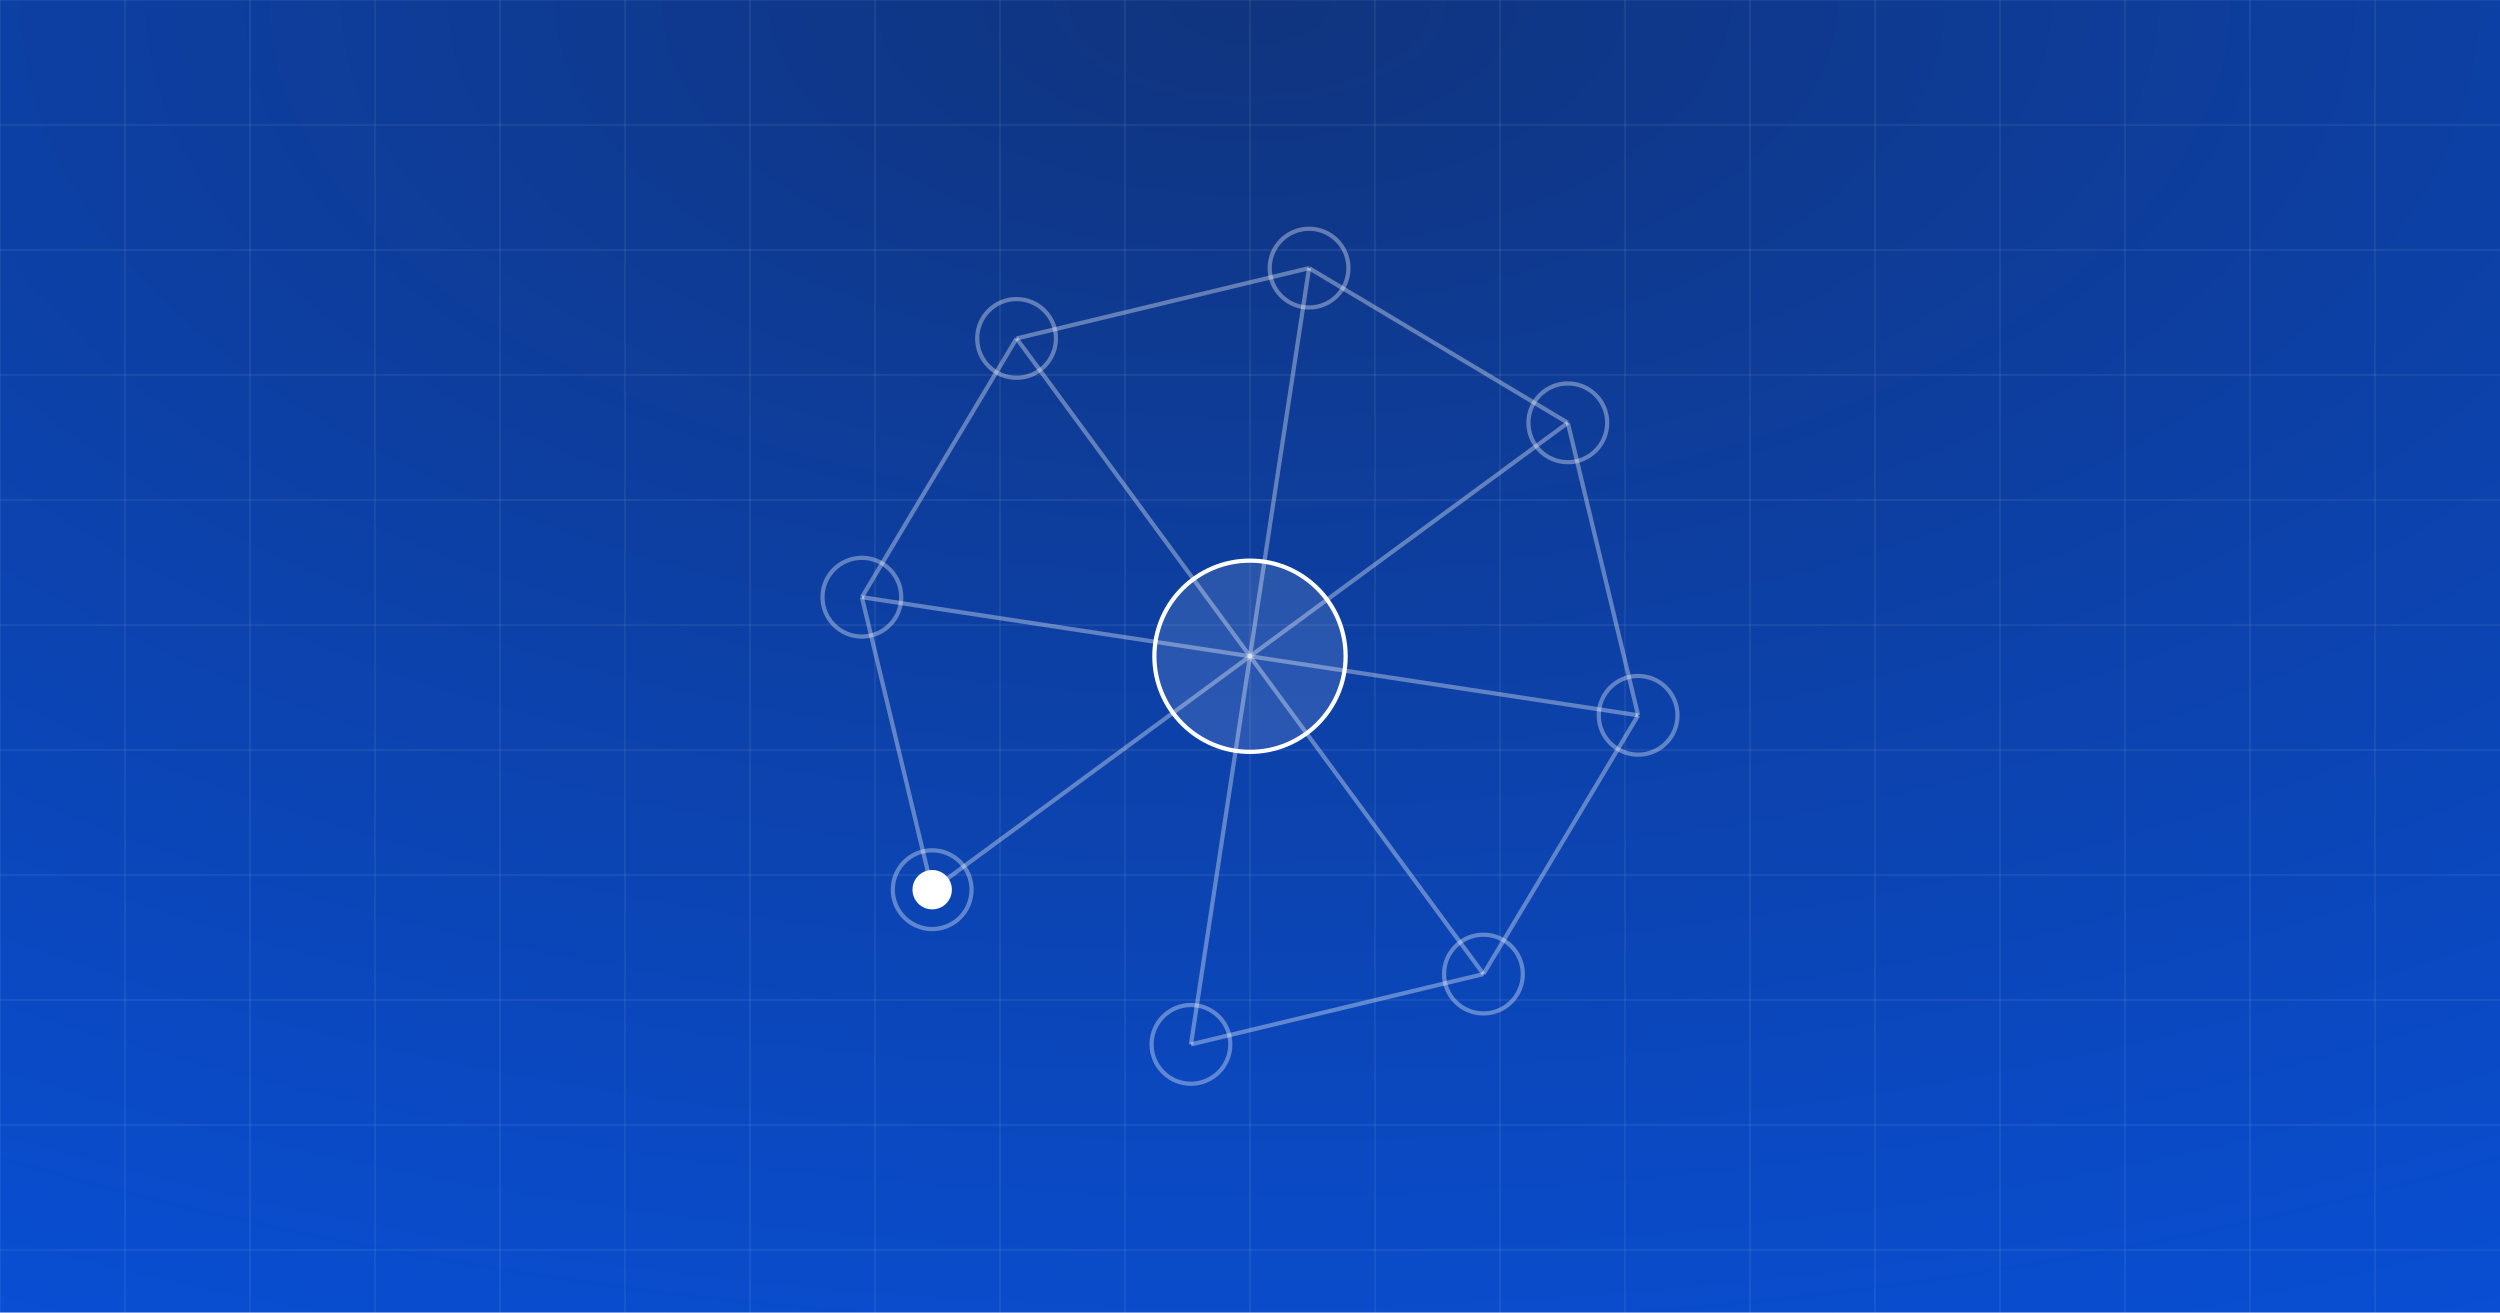
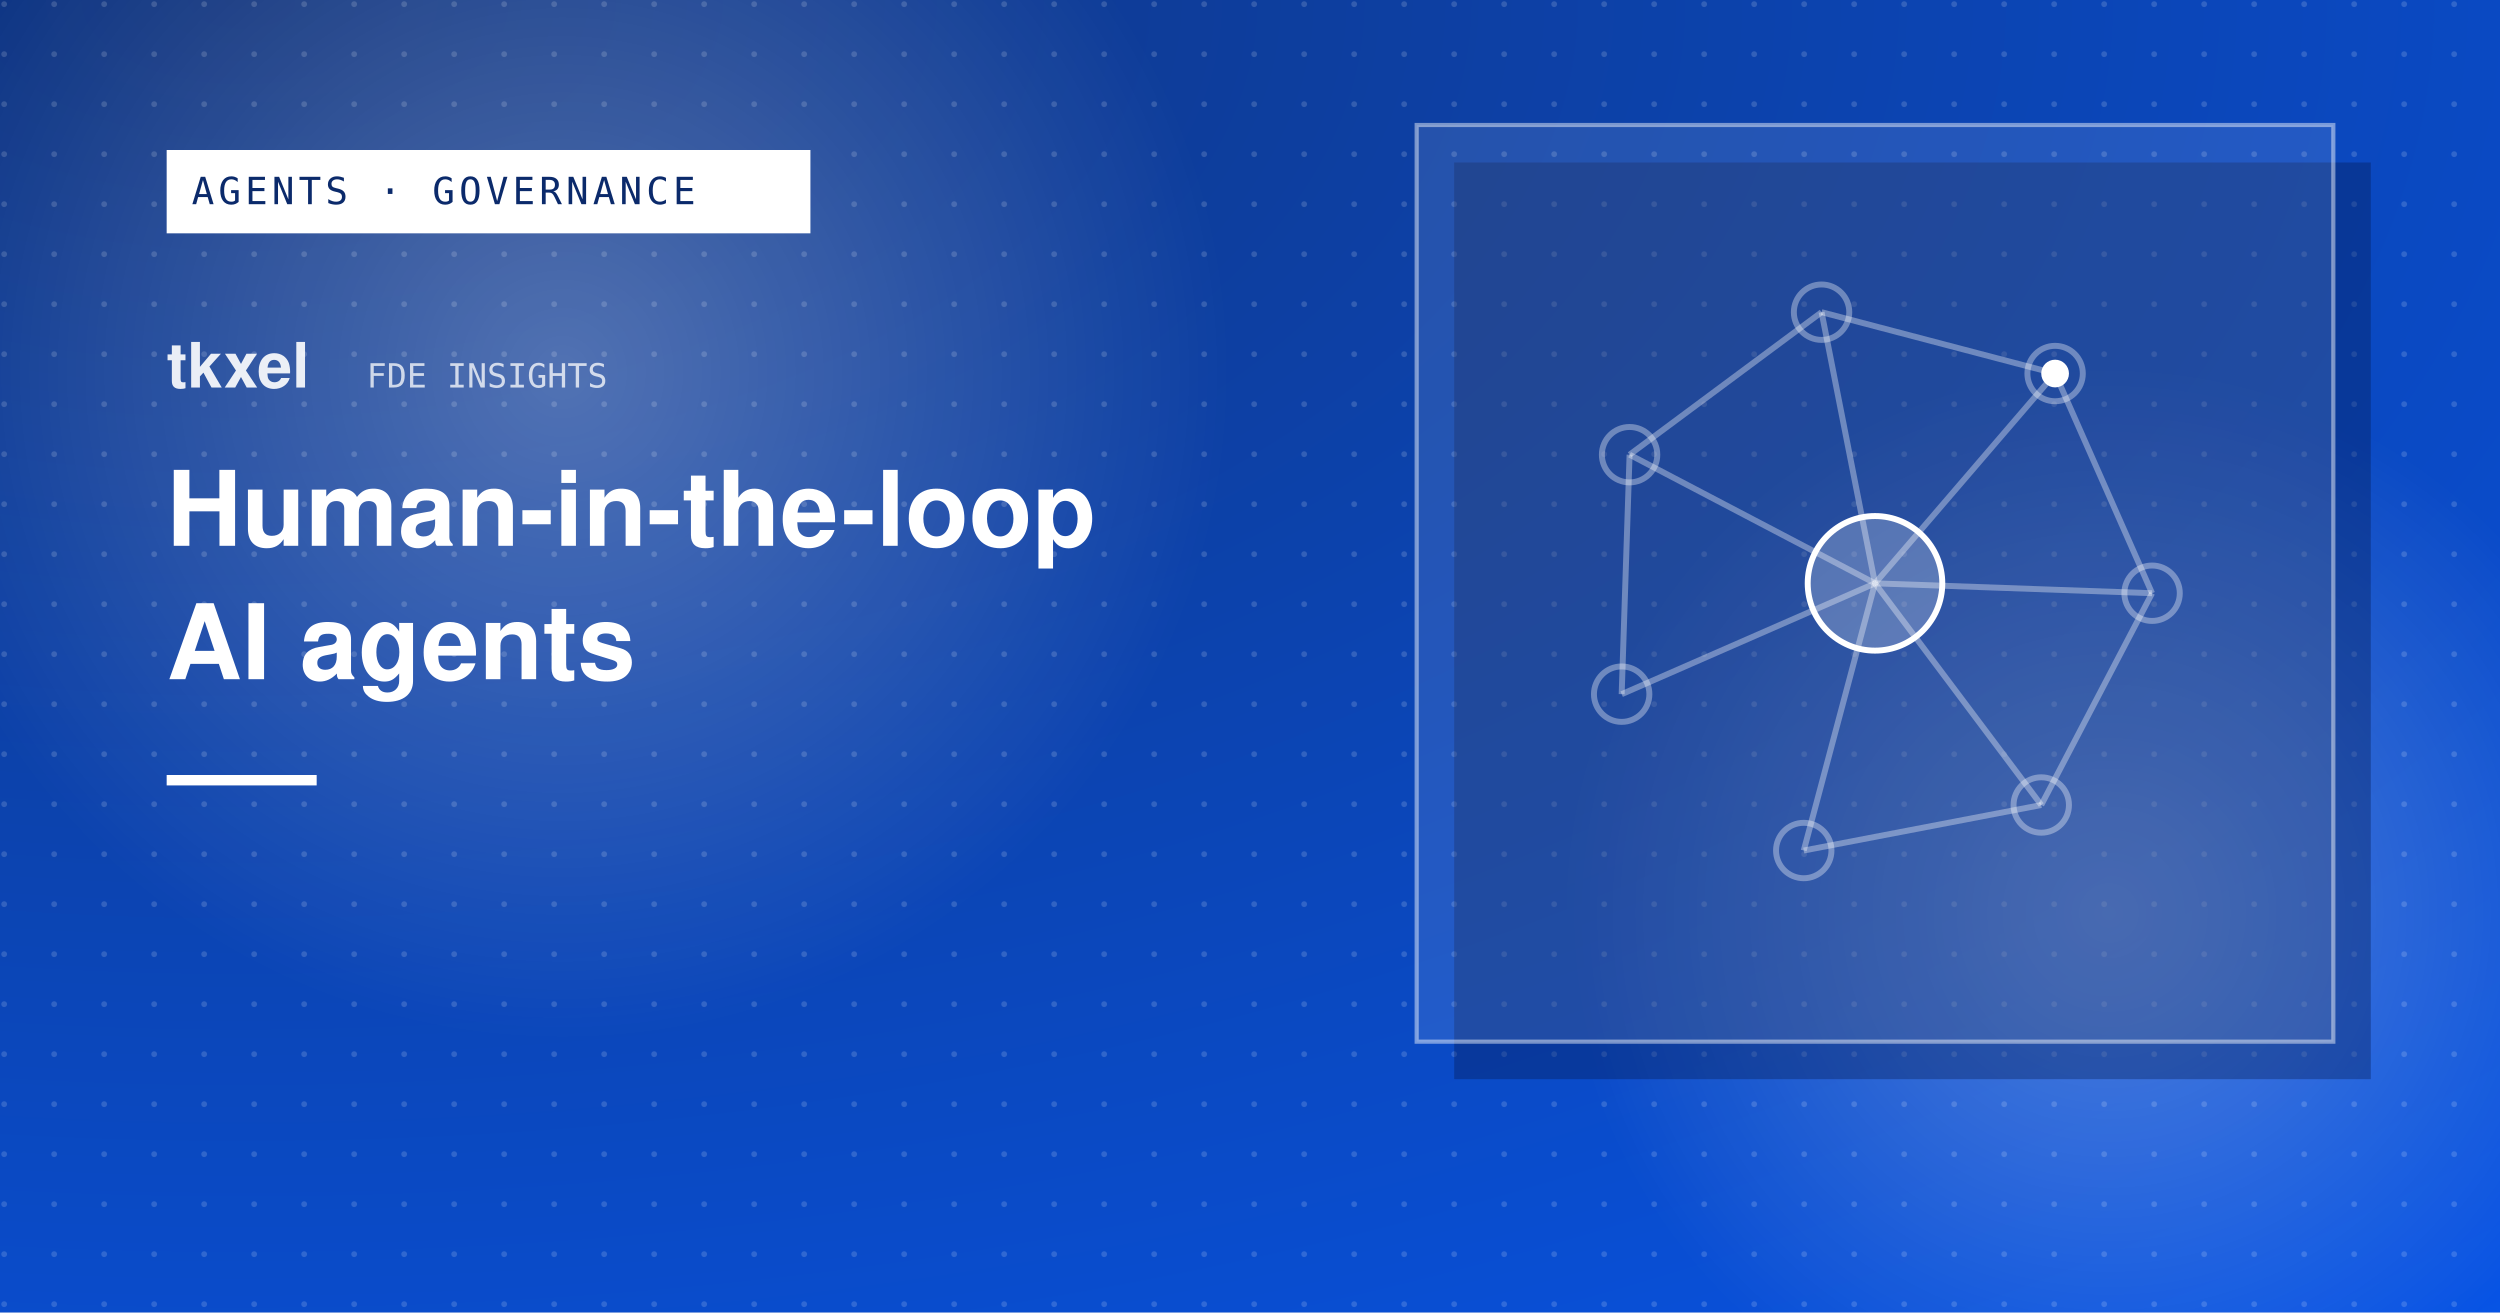
- <svg xmlns="http://www.w3.org/2000/svg" viewBox="0 0 1200 630" role="img" aria-label="Illustration">
+ <svg xmlns="http://www.w3.org/2000/svg" viewBox="0 0 1200 630" role="img" aria-label="AGENTS · GOVERNANCE illustration">
  <defs>
-     <radialGradient id="g" cx="50%" cy="0%" r="140%">
+     <radialGradient id="bg" cx="10%" cy="0%" r="140%">
      <stop offset="0" stop-color="#10347E" />
      <stop offset="1" stop-color="#0755E9" />
    </radialGradient>
+     <radialGradient id="glow">
+       <stop offset="0" stop-color="#fff" stop-opacity=".28" />
+       <stop offset="1" stop-color="#fff" stop-opacity="0" />
+     </radialGradient>
+     <pattern id="dots" width="24" height="24" patternUnits="userSpaceOnUse">
+       <circle cx="2" cy="2" r="1.4" fill="rgba(255,255,255,.16)" />
+     </pattern>
+     <style>.m * { stroke-width: 3px; } .m [fill="rgba(255,255,255,.12)"] { fill: rgba(255,255,255,.22); }</style>
  </defs>
-   <rect width="1200" height="630" fill="url(#g)" />
-   <g stroke="rgba(255,255,255,.06)" stroke-width="1">
-     <line x1="0" y1="0" x2="0" y2="630" />
-     <line x1="60" y1="0" x2="60" y2="630" />
-     <line x1="120" y1="0" x2="120" y2="630" />
-     <line x1="180" y1="0" x2="180" y2="630" />
-     <line x1="240" y1="0" x2="240" y2="630" />
-     <line x1="300" y1="0" x2="300" y2="630" />
-     <line x1="360" y1="0" x2="360" y2="630" />
-     <line x1="420" y1="0" x2="420" y2="630" />
-     <line x1="480" y1="0" x2="480" y2="630" />
-     <line x1="540" y1="0" x2="540" y2="630" />
-     <line x1="600" y1="0" x2="600" y2="630" />
-     <line x1="660" y1="0" x2="660" y2="630" />
-     <line x1="720" y1="0" x2="720" y2="630" />
-     <line x1="780" y1="0" x2="780" y2="630" />
-     <line x1="840" y1="0" x2="840" y2="630" />
-     <line x1="900" y1="0" x2="900" y2="630" />
-     <line x1="960" y1="0" x2="960" y2="630" />
-     <line x1="1020" y1="0" x2="1020" y2="630" />
-     <line x1="1080" y1="0" x2="1080" y2="630" />
-     <line x1="1140" y1="0" x2="1140" y2="630" />
-     <line x1="0" y1="0" x2="1200" y2="0" />
-     <line x1="0" y1="60" x2="1200" y2="60" />
-     <line x1="0" y1="120" x2="1200" y2="120" />
-     <line x1="0" y1="180" x2="1200" y2="180" />
-     <line x1="0" y1="240" x2="1200" y2="240" />
-     <line x1="0" y1="300" x2="1200" y2="300" />
-     <line x1="0" y1="360" x2="1200" y2="360" />
-     <line x1="0" y1="420" x2="1200" y2="420" />
-     <line x1="0" y1="480" x2="1200" y2="480" />
-     <line x1="0" y1="540" x2="1200" y2="540" />
-     <line x1="0" y1="600" x2="1200" y2="600" />
-   </g>
-   <g transform="translate(330 45) scale(1.35)">
+   <rect width="1200" height="630" fill="url(#bg)" />
+   <circle cx="270" cy="179" r="320" fill="url(#glow)" />
+   <circle cx="1012" cy="438" r="260" fill="url(#glow)" />
+   <rect width="1200" height="630" fill="url(#dots)" />
+   <rect x="698" y="78" width="440" height="440" fill="rgba(4,24,77,.35)" />
+   <rect x="680" y="60" width="440" height="440" fill="rgba(255,255,255,.10)" stroke="rgba(255,255,255,.45)" stroke-width="2" />
+   <g class="m" transform="translate(710 90) scale(0.95)">
    <g fill="none" stroke="rgba(255,255,255,.35)" stroke-width="1.5">
-       <line x1="200" y1="200" x2="87" y2="283" />
-       <line x1="200" y1="200" x2="62" y2="179" />
-       <line x1="200" y1="200" x2="117" y2="87" />
-       <line x1="200" y1="200" x2="221" y2="62" />
-       <line x1="200" y1="200" x2="313" y2="117" />
-       <line x1="200" y1="200" x2="338" y2="221" />
-       <line x1="200" y1="200" x2="283" y2="313" />
-       <line x1="200" y1="200" x2="179" y2="338" />
-       <line x1="87" y1="283" x2="62" y2="179" />
-       <line x1="62" y1="179" x2="117" y2="87" />
-       <line x1="117" y1="87" x2="221" y2="62" />
-       <line x1="221" y1="62" x2="313" y2="117" />
-       <line x1="313" y1="117" x2="338" y2="221" />
-       <line x1="338" y1="221" x2="283" y2="313" />
-       <line x1="283" y1="313" x2="179" y2="338" />
-       <circle cx="87" cy="283" r="14" />
-       <circle cx="62" cy="179" r="14" />
-       <circle cx="117" cy="87" r="14" />
-       <circle cx="221" cy="62" r="14" />
-       <circle cx="313" cy="117" r="14" />
-       <circle cx="338" cy="221" r="14" />
-       <circle cx="283" cy="313" r="14" />
-       <circle cx="179" cy="338" r="14" />
+       <line x1="200" y1="200" x2="72" y2="256" />
+       <line x1="200" y1="200" x2="76" y2="135" />
+       <line x1="200" y1="200" x2="173" y2="63" />
+       <line x1="200" y1="200" x2="291" y2="94" />
+       <line x1="200" y1="200" x2="340" y2="205" />
+       <line x1="200" y1="200" x2="284" y2="312" />
+       <line x1="200" y1="200" x2="164" y2="335" />
+       <line x1="72" y1="256" x2="76" y2="135" />
+       <line x1="76" y1="135" x2="173" y2="63" />
+       <line x1="173" y1="63" x2="291" y2="94" />
+       <line x1="291" y1="94" x2="340" y2="205" />
+       <line x1="340" y1="205" x2="284" y2="312" />
+       <line x1="284" y1="312" x2="164" y2="335" />
+       <circle cx="72" cy="256" r="14" />
+       <circle cx="76" cy="135" r="14" />
+       <circle cx="173" cy="63" r="14" />
+       <circle cx="291" cy="94" r="14" />
+       <circle cx="340" cy="205" r="14" />
+       <circle cx="284" cy="312" r="14" />
+       <circle cx="164" cy="335" r="14" />
    </g>
    <circle cx="200" cy="200" r="34" fill="rgba(255,255,255,.12)" stroke="#fff" stroke-width="1.5" />
-     <circle cx="87" cy="283" r="7" fill="#fff" />
+     <circle cx="291" cy="94" r="7" fill="#fff" />
  </g>
+   <text x="80" y="262" font-family="Plus Jakarta Sans, Helvetica, Arial, sans-serif" font-size="50" font-weight="800" fill="#fff">Human-in-the-loop</text>
+   <text x="80" y="326" font-family="Plus Jakarta Sans, Helvetica, Arial, sans-serif" font-size="50" font-weight="800" fill="#fff">AI agents</text>
+   <rect x="80" y="372" width="72" height="5" fill="#fff" />
+   <rect x="80" y="72" width="309" height="40" fill="#fff" />
+   <text x="92" y="98" font-family="IBM Plex Mono, Menlo, Consolas, monospace" font-size="18" letter-spacing="2" fill="#0B2A6B">AGENTS · GOVERNANCE</text>
+   <text x="80" y="186" font-family="Plus Jakarta Sans, Helvetica, Arial, sans-serif" font-size="30" font-weight="700" fill="rgba(255,255,255,.9)">tkxel</text>
+   <text x="176" y="186" font-family="IBM Plex Mono, Menlo, monospace" font-size="16" fill="rgba(255,255,255,.75)">FDE INSIGHTS</text>
</svg>
